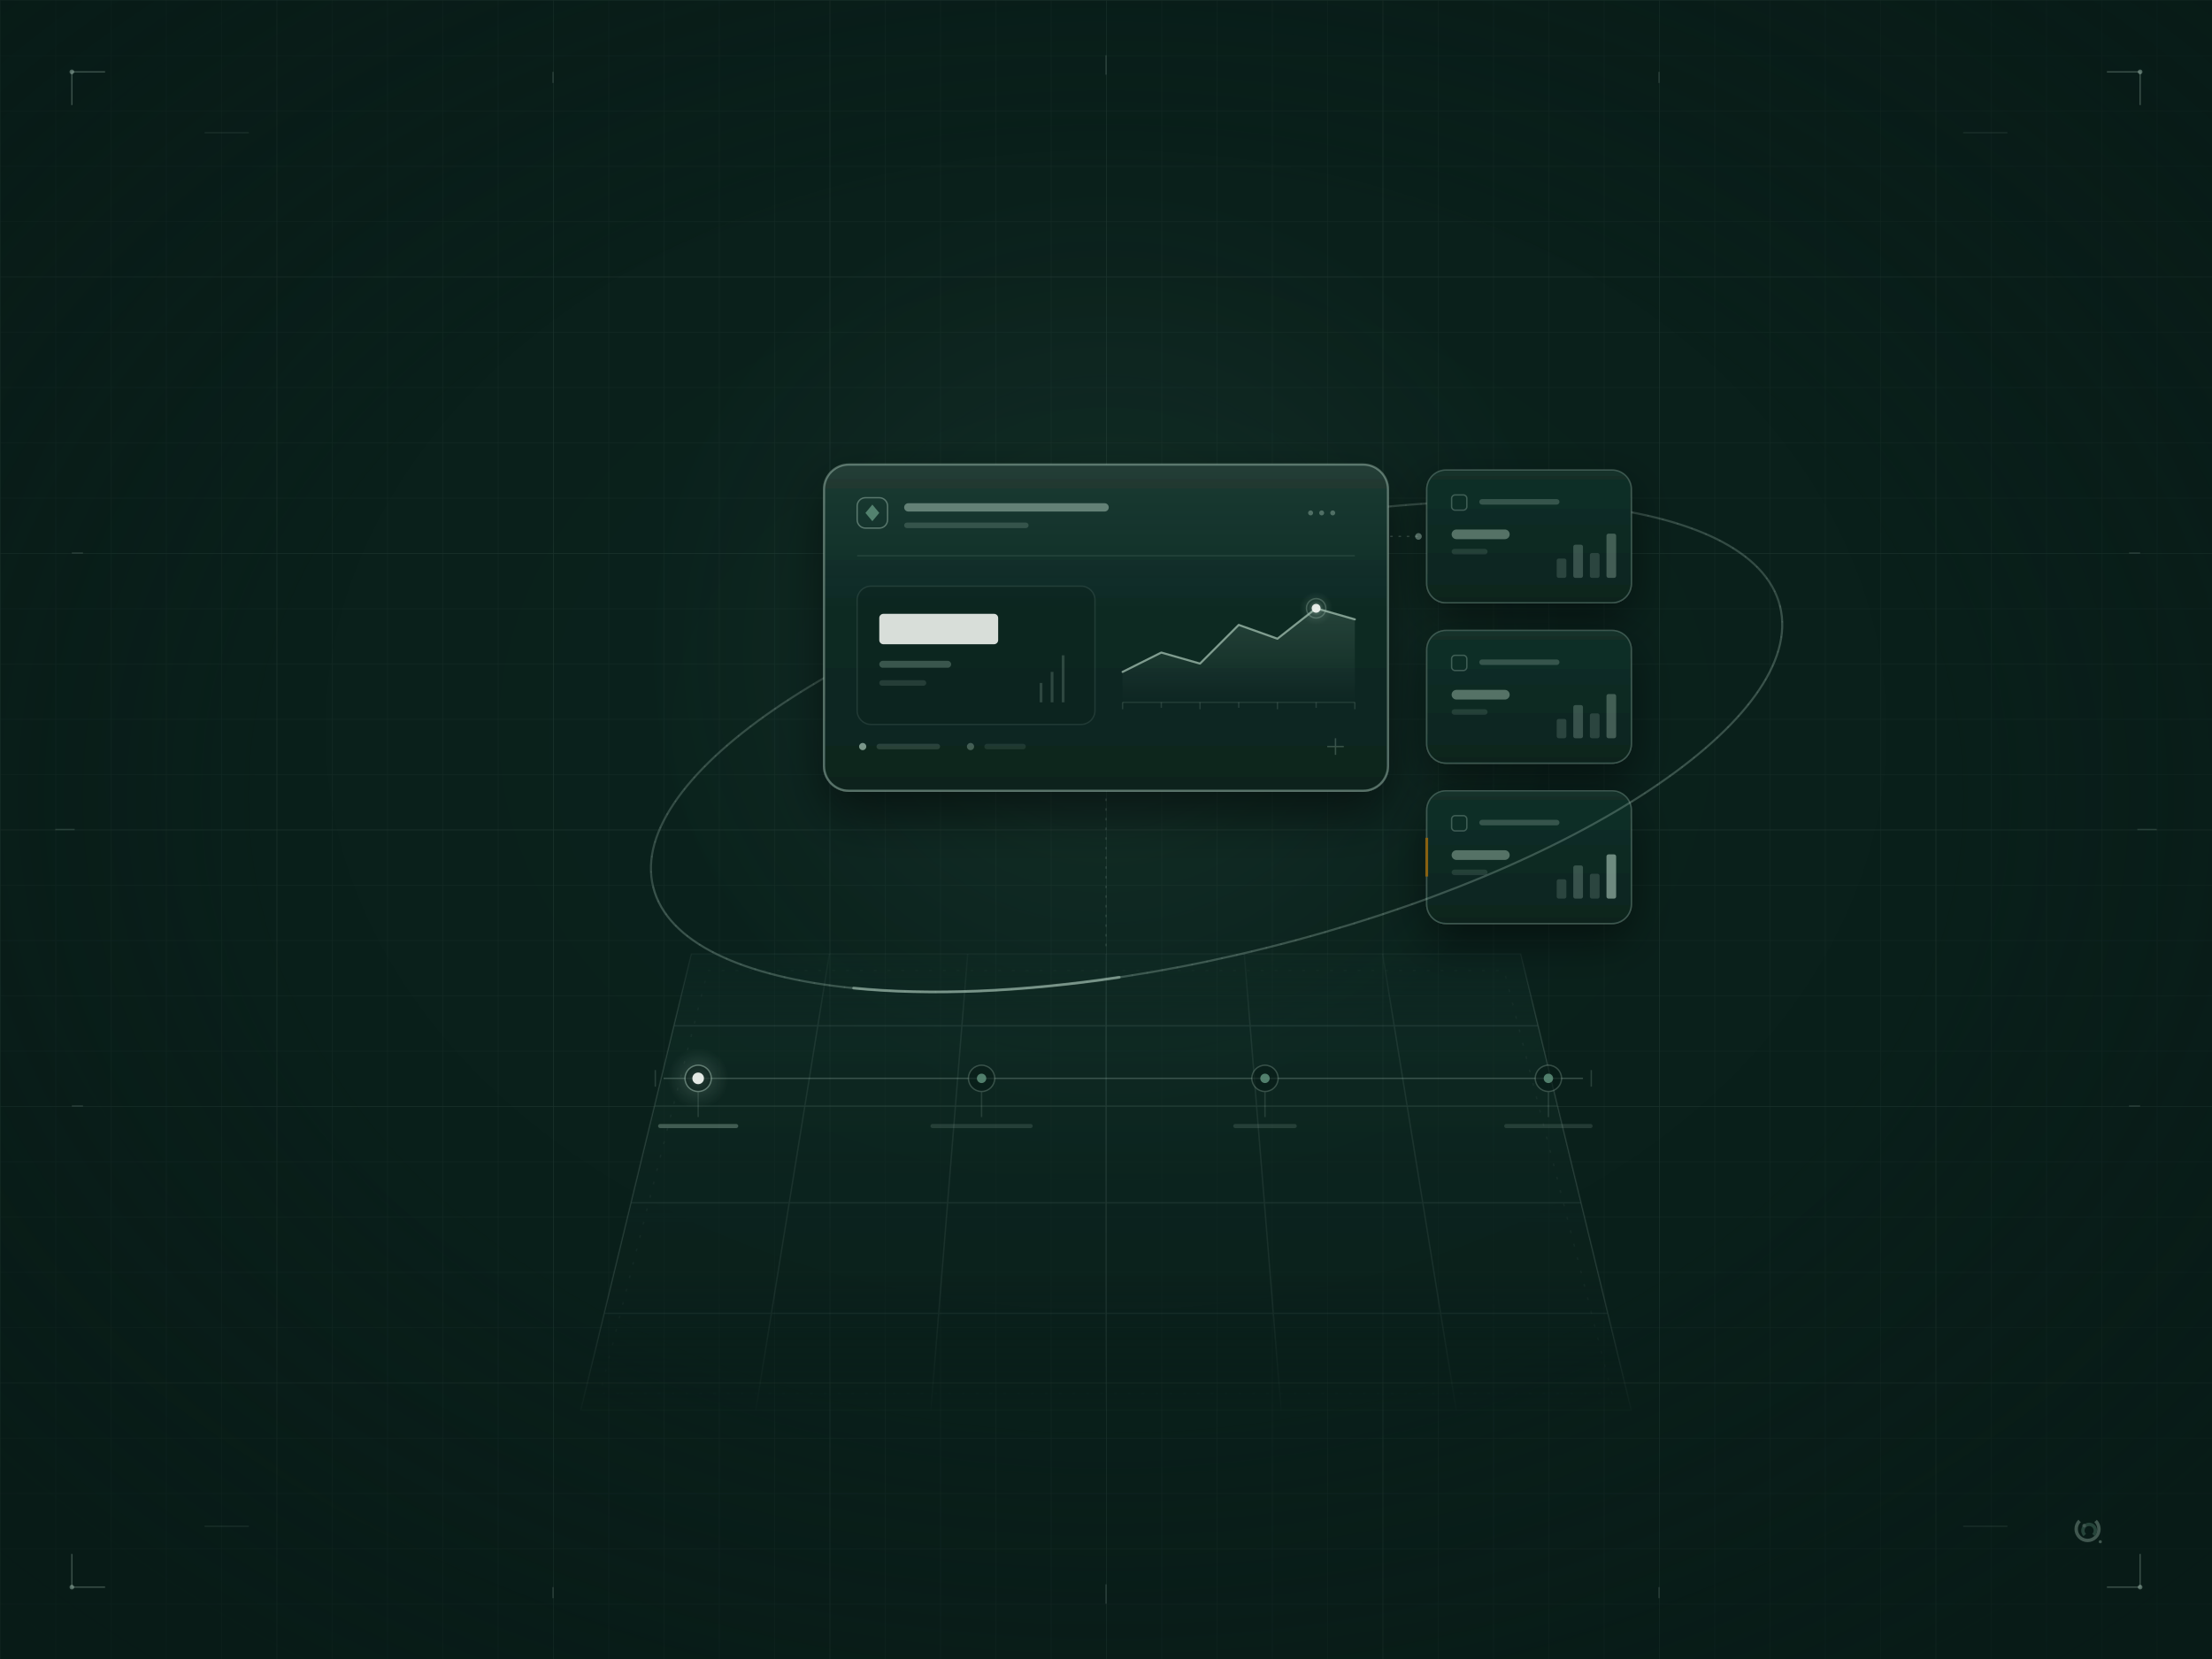
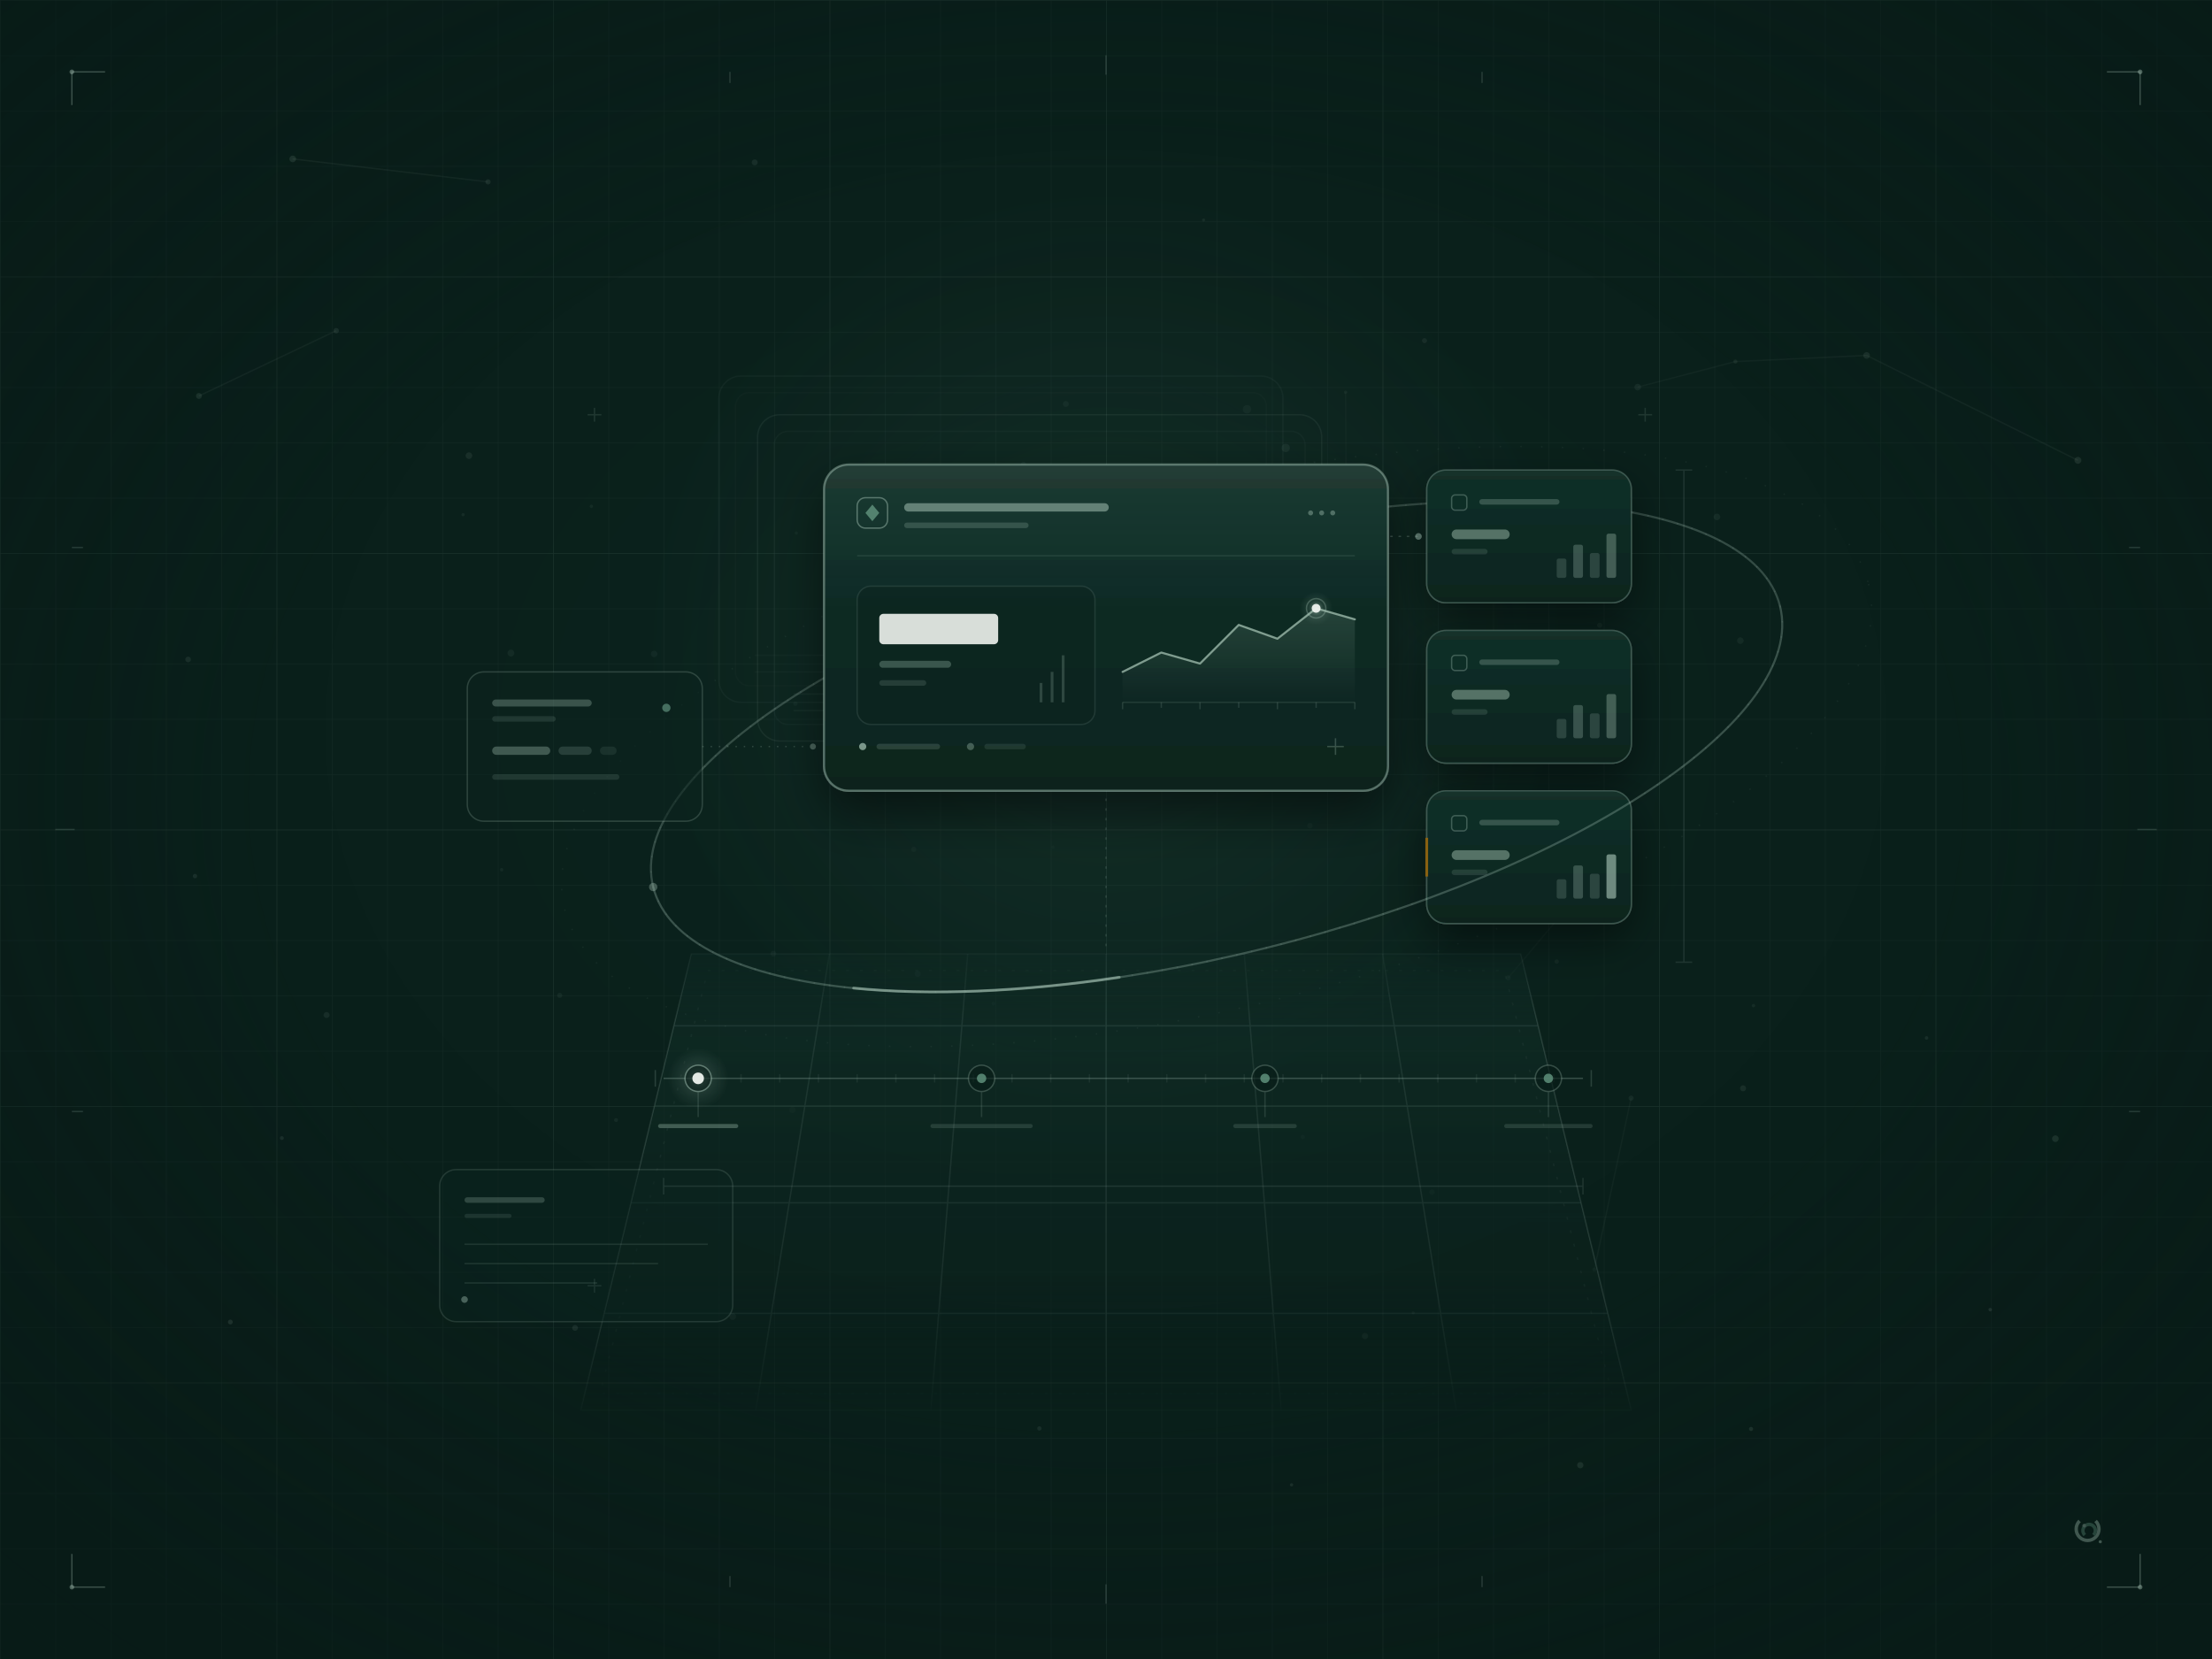
<svg xmlns="http://www.w3.org/2000/svg" viewBox="0 0 1600 1200" width="1600" height="1200" role="img" aria-labelledby="p-title">
  <defs>
    <radialGradient id="p-bg" cx="50%" cy="44%" r="70%">
      <stop offset="0" stop-color="#0B241E" />
      <stop offset="1" stop-color="#081B17" />
    </radialGradient>
    <radialGradient id="p-halo" cx="50%" cy="50%" r="50%">
      <stop offset="0" stop-color="#5E8F7B" stop-opacity=".15" />
      <stop offset=".45" stop-color="#5E8F7B" stop-opacity=".06" />
      <stop offset="1" stop-color="#5E8F7B" stop-opacity="0" />
    </radialGradient>
    <radialGradient id="p-glow" cx="50%" cy="50%" r="50%">
      <stop offset="0" stop-color="#A9C6B8" stop-opacity=".5" />
      <stop offset=".45" stop-color="#A9C6B8" stop-opacity=".12" />
      <stop offset="1" stop-color="#A9C6B8" stop-opacity="0" />
    </radialGradient>
    <radialGradient id="p-glow-soft" cx="50%" cy="50%" r="50%">
      <stop offset="0" stop-color="#A9C6B8" stop-opacity=".24" />
      <stop offset=".5" stop-color="#A9C6B8" stop-opacity=".07" />
      <stop offset="1" stop-color="#A9C6B8" stop-opacity="0" />
    </radialGradient>
    <radialGradient id="p-vignette" cx="50%" cy="48%" r="72%">
      <stop offset=".52" stop-color="#081B17" stop-opacity="0" />
      <stop offset="1" stop-color="#081B17" stop-opacity=".62" />
    </radialGradient>
+     <radialGradient id="p-starfade" cx="50%" cy="46%" r="64%">
+       <stop offset="0" stop-color="#fff" stop-opacity=".1" />
+       <stop offset=".5" stop-color="#fff" stop-opacity=".45" />
+       <stop offset="1" stop-color="#fff" stop-opacity="1" />
+     </radialGradient>
+     <mask id="p-star-mask">
+       <rect width="1600" height="1200" fill="url(#p-starfade)" />
+     </mask>
    <pattern id="p-grid" width="40" height="40" patternUnits="userSpaceOnUse">
      <path d="M40 0H0V40" fill="none" stroke="#A9C6B8" stroke-width="1" opacity=".05" />
    </pattern>
    <pattern id="p-grid-major" width="200" height="200" patternUnits="userSpaceOnUse">
      <path d="M200 0H0V200" fill="none" stroke="#A9C6B8" stroke-width="1" opacity=".055" />
    </pattern>
    <pattern id="p-dots" width="56" height="56" patternUnits="userSpaceOnUse">
      <circle cx="28" cy="28" r="1.3" fill="#A9C6B8" opacity=".22" />
    </pattern>
    <linearGradient id="p-card" x1="0" y1="0" x2="0" y2="1">
      <stop offset="0" stop-color="#123029" />
      <stop offset="1" stop-color="#0B241E" />
    </linearGradient>
    <linearGradient id="p-sheen" x1="0" y1="0" x2="0" y2="1">
      <stop offset="0" stop-color="#EEF2ED" stop-opacity=".06" />
      <stop offset=".45" stop-color="#EEF2ED" stop-opacity="0" />
    </linearGradient>
    <linearGradient id="p-plate" x1="0" y1="0" x2="0" y2="1">
      <stop offset="0" stop-color="#123029" stop-opacity=".5" />
      <stop offset="1" stop-color="#081B17" stop-opacity=".8" />
    </linearGradient>
-     <linearGradient id="p-fade-x" x1="0" y1="0" x2="1" y2="0">
-       <stop offset="0" stop-color="#A9C6B8" stop-opacity="0" />
-       <stop offset=".5" stop-color="#A9C6B8" stop-opacity=".55" />
-       <stop offset="1" stop-color="#A9C6B8" stop-opacity="0" />
-     </linearGradient>
    <filter id="p-shadow" x="-45%" y="-45%" width="190%" height="200%">
      <feDropShadow dx="0" dy="16" stdDeviation="18" flood-color="#000000" flood-opacity=".5" />
    </filter>
    <filter id="p-shadow-lite" x="-45%" y="-45%" width="190%" height="200%">
      <feDropShadow dx="0" dy="12" stdDeviation="16" flood-color="#000000" flood-opacity=".45" />
    </filter>
    <clipPath id="p-clip-plate">
      <path d="M500 690H1100L1180 1020H420Z" />
    </clipPath>
+     <linearGradient id="p-area" x1="0" y1="0" x2="0" y2="1">
+       <stop offset="0" stop-color="#A9C6B8" stop-opacity=".16" />
+       <stop offset="1" stop-color="#A9C6B8" stop-opacity="0" />
+     </linearGradient>
    <linearGradient id="p-fade-y" gradientUnits="userSpaceOnUse" x1="0" y1="660" x2="0" y2="1035">
      <stop offset="0" stop-color="#fff" stop-opacity="0" />
      <stop offset=".22" stop-color="#fff" stop-opacity="1" />
      <stop offset=".72" stop-color="#fff" stop-opacity=".85" />
      <stop offset="1" stop-color="#fff" stop-opacity="0" />
    </linearGradient>
    <mask id="p-floor-mask">
      <rect x="0" y="660" width="1600" height="380" fill="url(#p-fade-y)" />
    </mask>
-     <linearGradient id="p-area" x1="0" y1="0" x2="0" y2="1">
-       <stop offset="0" stop-color="#A9C6B8" stop-opacity=".16" />
-       <stop offset="1" stop-color="#A9C6B8" stop-opacity="0" />
-     </linearGradient>
  </defs>
  <rect width="1600" height="1200" fill="url(#p-bg)" />
  <rect width="1600" height="1200" fill="url(#p-grid-major)" />
  <rect width="1600" height="1200" fill="url(#p-grid)" />
  <rect width="1600" height="1200" fill="url(#p-vignette)" />
  <circle cx="800" cy="470" r="340" fill="url(#p-halo)" />
+   <g mask="url(#p-star-mask)">
+     <path d="M352.99 131.57L211.72 114.95M1090.92 707.31L1161.04 623.94M1255.26 261.53L1184.59 280M1503.02 332.97L1350.15 257.09M143.9 286.4L243.18 239.21M973.31 283.71L973.61 347.41M1350.15 257.09L1255.26 261.53M1153.21 918.32L1179.81 794.31" fill="none" stroke="#A9C6B8" stroke-opacity="0.09" stroke-width="1" />
+     <g fill="#A9C6B8" fill-opacity="0.16">
+       <circle cx="143.9" cy="286.4" r="2.14" />
+       <circle cx="136.06" cy="477" r="2.03" />
+       <circle cx="141.05" cy="633.7" r="1.59" />
+       <circle cx="166.61" cy="956.26" r="1.74" />
+       <circle cx="211.72" cy="114.95" r="2.39" />
+       <circle cx="243.18" cy="239.21" r="1.97" />
+       <circle cx="236.24" cy="734.2" r="2.16" />
+       <circle cx="203.88" cy="823.19" r="1.4" />
+       <circle cx="352.99" cy="131.57" r="1.88" />
+       <circle cx="334.98" cy="372.29" r="1.15" />
+       <circle cx="369.58" cy="472.39" r="2.46" />
+       <circle cx="362.86" cy="629.07" r="1.22" />
+       <circle cx="427.76" cy="366.24" r="1.2" />
+       <circle cx="473.15" cy="473.02" r="2.33" />
+       <circle cx="404.86" cy="719.97" r="1.86" />
+       <circle cx="445.6" cy="810.16" r="1.42" />
+       <circle cx="415.96" cy="960.52" r="2.08" />
+       <circle cx="545.9" cy="117.47" r="2.16" />
+       <circle cx="575.99" cy="385.57" r="1.13" />
+       <circle cx="575.32" cy="509.06" r="1.53" />
+       <circle cx="559.39" cy="689.83" r="2.08" />
+       <circle cx="573.2" cy="802.79" r="2.26" />
+       <circle cx="529.97" cy="952.28" r="2.44" />
+       <circle cx="660.93" cy="614.41" r="1.9" />
+       <circle cx="663.75" cy="704.4" r="2.19" />
+       <circle cx="770.94" cy="292.2" r="2.11" />
+       <circle cx="740.34" cy="335.94" r="1.93" />
+       <circle cx="751.48" cy="501.73" r="2.36" />
+       <circle cx="761.67" cy="612.68" r="1.14" />
+       <circle cx="718.61" cy="726" r="1.35" />
+       <circle cx="751.82" cy="1033.22" r="1.56" />
+       <circle cx="870.59" cy="159.13" r="1.11" />
+       <circle cx="840.52" cy="390.03" r="1.35" />
+       <circle cx="973.31" cy="283.71" r="1.2" />
+       <circle cx="973.61" cy="347.41" r="1.89" />
+       <circle cx="947.5" cy="597.23" r="1.98" />
+       <circle cx="942.31" cy="822.45" r="1.53" />
+       <circle cx="987.33" cy="966.41" r="2.24" />
+       <circle cx="934.21" cy="1074.01" r="1.18" />
+       <circle cx="1090.92" cy="707.31" r="1.85" />
+       <circle cx="1035.77" cy="862.37" r="1.96" />
+       <circle cx="1022.21" cy="949.63" r="1.11" />
+       <circle cx="1184.59" cy="280" r="2.39" />
+       <circle cx="1157.1" cy="452.23" r="1.85" />
+       <circle cx="1161.04" cy="623.94" r="2.48" />
+       <circle cx="1126" cy="695.52" r="1.55" />
+       <circle cx="1179.81" cy="794.31" r="1.84" />
+       <circle cx="1153.21" cy="918.32" r="1.51" />
+       <circle cx="1143.06" cy="1059.78" r="2.28" />
+       <circle cx="1255.26" cy="261.53" r="1.47" />
+       <circle cx="1241.93" cy="373.9" r="2.41" />
+       <circle cx="1258.85" cy="463.39" r="2.37" />
+       <circle cx="1268.34" cy="727.4" r="1.21" />
+       <circle cx="1266.59" cy="1033.58" r="1.47" />
+       <circle cx="1350.15" cy="257.09" r="2.4" />
+       <circle cx="1393.53" cy="750.76" r="1.27" />
+       <circle cx="1503.02" cy="332.97" r="2.49" />
+       <circle cx="1486.72" cy="823.66" r="2.4" />
+       <circle cx="1439.59" cy="947.29" r="1.26" />
+     </g>
+     <g fill="#EEF2ED" fill-opacity="0.14">
+       <circle cx="339.2" cy="329.6" r="2.4" />
+       <circle cx="1260.8" cy="787.2" r="2.2" />
+       <circle cx="1030.4" cy="246.4" r="1.8" />
+     </g>
+   </g>
+   <g transform="rotate(0 724 390)" fill="none" stroke="#A9C6B8">
+     <rect x="520" y="272" width="408" height="236" rx="16" stroke-opacity="0.05" />
+     <rect x="532" y="284" width="384" height="212" rx="10" stroke-opacity="0.025" />
+     <path d="M546 474h171.36M546 486h97.92" stroke-opacity="0.035" />
+     <circle cx="902" cy="296" r="3" fill="#A9C6B8" fill-opacity="0.05" stroke="none" />
+   </g>
+   <g transform="rotate(0 752 418)" fill="none" stroke="#A9C6B8">
+     <rect x="548" y="300" width="408" height="236" rx="16" stroke-opacity="0.08" />
+     <rect x="560" y="312" width="384" height="212" rx="10" stroke-opacity="0.04" />
+     <path d="M574 502h171.36M574 514h97.92" stroke-opacity="0.056" />
+     <circle cx="930" cy="324" r="3" fill="#A9C6B8" fill-opacity="0.08" stroke="none" />
+   </g>
  <g mask="url(#p-floor-mask)">
    <path d="M500 690H1100L1180 1020H420Z" fill="url(#p-plate)" />
    <g clip-path="url(#p-clip-plate)">
      <path d="M487.39 742H1112.61M473.33 800H1126.67M456.36 870H1143.64M436.97 950H1163.03M420 1020L499.87 690M546.67 1020L599.92 690M673.33 1020L699.96 690M800 1020L800 690M926.67 1020L900.04 690M1053.33 1020L1000.08 690M1180 1020L1100.13 690" fill="none" stroke="#A9C6B8" stroke-width="1" stroke-opacity=".11" />
    </g>
    <path d="M500 690H1100L1180 1020H420Z" fill="none" stroke="#A9C6B8" stroke-opacity=".13" />
    <path d="M512 702H1088L1166 1008H434Z" fill="none" stroke="#A9C6B8" stroke-opacity=".06" stroke-dasharray="2 8" />
  </g>
  <g transform="rotate(-14 880 540)" fill="none">
    <ellipse cx="880" cy="540" rx="420" ry="150" stroke="#A9C6B8" stroke-opacity=".12" stroke-dasharray="1 10" />
    <path d="M460 540A420 150 0 0 1 1300 540" stroke="#A9C6B8" stroke-opacity=".26" stroke-width="1.5" />
+     <ellipse cx="880" cy="540" rx="486" ry="188" stroke="#A9C6B8" stroke-opacity=".07" stroke-dasharray="1 14" />
+   </g>
+   <g>
+     <rect x="338" y="486" width="170" height="108" rx="12" fill="#0B241E" fill-opacity=".55" stroke="#A9C6B8" stroke-opacity=".22" />
+     <rect x="356" y="506" width="72" height="5" rx="2.5" fill="#A9C6B8" fill-opacity=".3" />
+     <rect x="356" y="518" width="46" height="4" rx="2" fill="#A9C6B8" fill-opacity=".14" />
+     <g fill="#A9C6B8">
+       <rect x="356" y="540" width="42" height="6" rx="3" fill-opacity=".34" />
+       <rect x="404" y="540" width="24" height="6" rx="3" fill-opacity=".18" />
+       <rect x="434" y="540" width="12" height="6" rx="3" fill-opacity=".1" />
+     </g>
+     <rect x="356" y="560" width="92" height="4" rx="2" fill="#A9C6B8" fill-opacity=".14" />
+     <circle cx="482" cy="512" r="3" fill="#5E8F7B" fill-opacity=".7" />
+     <path d="M508 540h78" stroke="#A9C6B8" stroke-opacity=".22" stroke-dasharray="1 5" />
+     <circle cx="588" cy="540" r="2.2" fill="#A9C6B8" fill-opacity=".4" />
+   </g>
+   <g>
+     <rect x="318" y="846" width="212" height="110" rx="12" fill="#0B241E" fill-opacity=".4" stroke="#A9C6B8" stroke-opacity=".16" />
+     <rect x="336" y="866" width="58" height="4" rx="2" fill="#A9C6B8" fill-opacity=".24" />
+     <rect x="336" y="878" width="34" height="3" rx="1.5" fill="#A9C6B8" fill-opacity=".12" />
+     <g stroke="#A9C6B8" stroke-opacity=".14">
+       <path d="M336 900h176M336 914h140M336 928h96" />
+     </g>
+     <circle cx="336" cy="940" r="2.4" fill="#A9C6B8" fill-opacity=".4" />
  </g>
  <g filter="url(#p-shadow)">
    <rect x="596" y="336" width="408" height="236" rx="18" fill="url(#p-card)" stroke="#A9C6B8" stroke-opacity=".42" stroke-width="1.5" />
  </g>
  <rect x="596" y="336" width="408" height="236" rx="18" fill="url(#p-sheen)" stroke="none" />
  <rect x="596.5" y="336.5" width="407" height="235" rx="17.5" fill="none" stroke="#EEF2ED" stroke-opacity=".07" />
  <rect x="620" y="360" width="22" height="22" rx="6" fill="none" stroke="#A9C6B8" stroke-opacity=".45" />
  <path d="M631 365l5 6-5 6-5-6z" fill="#5E8F7B" fill-opacity=".85" stroke="none" />
  <rect x="654" y="364" width="148" height="6" rx="3" fill="#A9C6B8" stroke="none" fill-opacity=".52" />
  <rect x="654" y="378" width="90" height="4" rx="2" fill="#A9C6B8" stroke="none" fill-opacity=".22" />
  <g fill="#A9C6B8" stroke="none" fill-opacity=".4">
    <circle cx="948" cy="371" r="1.8" />
    <circle cx="956" cy="371" r="1.8" />
    <circle cx="964" cy="371" r="1.8" />
  </g>
  <path d="M620 402H980" stroke="#A9C6B8" stroke-opacity=".12" />
  <rect x="620" y="424" width="172" height="100" rx="10" fill="#0B241E" fill-opacity=".55" stroke="#A9C6B8" stroke-opacity=".13" />
  <rect x="636" y="444" width="86" height="22" rx="3" fill="#EEF2ED" fill-opacity=".9" stroke="none" />
  <rect x="636" y="478" width="52" height="5" rx="2.5" fill="#A9C6B8" stroke="none" fill-opacity=".3" />
  <rect x="636" y="492" width="34" height="4" rx="2" fill="#A9C6B8" stroke="none" fill-opacity=".16" />
  <g fill="#A9C6B8" stroke="none" fill-opacity=".22">
    <rect x="752" y="494" width="2" height="14" />
    <rect x="760" y="486" width="2" height="22" />
    <rect x="768" y="474" width="2" height="34" />
  </g>
  <path d="M812 486L840 472L868 480L896 452L924 462L952 440L980 448V508H812Z" fill="url(#p-area)" stroke="none" />
  <path d="M812 486L840 472L868 480L896 452L924 462L952 440L980 448" fill="none" stroke="#A9C6B8" stroke-opacity=".72" stroke-width="1.5" stroke-linejoin="round" stroke-linecap="round" />
  <circle cx="952" cy="440" r="12" fill="url(#p-glow)" />
  <circle cx="952" cy="440" r="7" fill="none" stroke="#A9C6B8" stroke-opacity=".3" />
  <circle cx="952" cy="440" r="3.2" fill="#EEF2ED" fill-opacity=".95" stroke="none" />
  <path d="M812 508H980" stroke="#A9C6B8" stroke-opacity=".14" />
  <g stroke="#A9C6B8" stroke-opacity=".16">
    <path d="M812 508v5M840 508v4M868 508v5M896 508v4M924 508v5M952 508v4M980 508v5" />
  </g>
  <g fill="#A9C6B8" stroke="none">
    <circle cx="624" cy="540" r="2.6" fill-opacity=".7" />
    <rect x="634" y="538" width="46" height="4" rx="2" fill-opacity=".18" />
    <circle cx="702" cy="540" r="2.6" fill-opacity=".35" />
    <rect x="712" y="538" width="30" height="4" rx="2" fill-opacity=".12" />
  </g>
  <path d="M966 534v12M960 540h12" stroke="#A9C6B8" stroke-opacity=".28" />
  <g filter="url(#p-shadow-lite)">
    <rect x="1032" y="340" width="148" height="96" rx="14" fill="url(#p-card)" stroke="#A9C6B8" stroke-opacity=".3" />
  </g>
  <rect x="1050" y="358" width="11" height="11" rx="2.5" fill="none" stroke="#A9C6B8" stroke-opacity=".32" />
  <rect x="1070" y="361" width="58" height="4" rx="2" fill="#A9C6B8" stroke="none" fill-opacity=".26" />
  <rect x="1050" y="383" width="42" height="7" rx="3.5" fill="#A9C6B8" stroke="none" fill-opacity=".46" />
  <rect x="1050" y="397" width="26" height="4" rx="2" fill="#A9C6B8" stroke="none" fill-opacity=".15" />
  <g fill="#A9C6B8" stroke="none">
    <rect x="1126" y="404" width="7" height="14" rx="1.5" fill-opacity=".2" />
    <rect x="1138" y="394" width="7" height="24" rx="1.5" fill-opacity=".28" />
    <rect x="1150" y="400" width="7" height="18" rx="1.5" fill-opacity=".2" />
    <rect x="1162" y="386" width="7" height="32" rx="1.5" fill-opacity=".34" />
  </g>
  <g filter="url(#p-shadow-lite)">
    <rect x="1032" y="456" width="148" height="96" rx="14" fill="url(#p-card)" stroke="#A9C6B8" stroke-opacity=".3" />
  </g>
  <rect x="1050" y="474" width="11" height="11" rx="2.5" fill="none" stroke="#A9C6B8" stroke-opacity=".32" />
  <rect x="1070" y="477" width="58" height="4" rx="2" fill="#A9C6B8" stroke="none" fill-opacity=".26" />
  <rect x="1050" y="499" width="42" height="7" rx="3.5" fill="#A9C6B8" stroke="none" fill-opacity=".46" />
  <rect x="1050" y="513" width="26" height="4" rx="2" fill="#A9C6B8" stroke="none" fill-opacity=".15" />
  <g fill="#A9C6B8" stroke="none">
    <rect x="1126" y="520" width="7" height="14" rx="1.5" fill-opacity=".2" />
    <rect x="1138" y="510" width="7" height="24" rx="1.5" fill-opacity=".28" />
    <rect x="1150" y="516" width="7" height="18" rx="1.5" fill-opacity=".2" />
    <rect x="1162" y="502" width="7" height="32" rx="1.5" fill-opacity=".34" />
  </g>
  <g filter="url(#p-shadow-lite)">
    <rect x="1032" y="572" width="148" height="96" rx="14" fill="url(#p-card)" stroke="#A9C6B8" stroke-opacity=".3" />
  </g>
  <rect x="1050" y="590" width="11" height="11" rx="2.5" fill="none" stroke="#A9C6B8" stroke-opacity=".32" />
  <rect x="1070" y="593" width="58" height="4" rx="2" fill="#A9C6B8" stroke="none" fill-opacity=".26" />
  <rect x="1050" y="615" width="42" height="7" rx="3.5" fill="#A9C6B8" stroke="none" fill-opacity=".46" />
  <rect x="1050" y="629" width="26" height="4" rx="2" fill="#A9C6B8" stroke="none" fill-opacity=".15" />
  <g fill="#A9C6B8" stroke="none">
    <rect x="1126" y="636" width="7" height="14" rx="1.5" fill-opacity=".2" />
    <rect x="1138" y="626" width="7" height="24" rx="1.5" fill-opacity=".28" />
    <rect x="1150" y="632" width="7" height="18" rx="1.5" fill-opacity=".2" />
    <rect x="1162" y="618" width="7" height="32" rx="1.5" fill-opacity=".62" />
  </g>
  <rect x="1031" y="606" width="2" height="28" fill="#8D620F" fill-opacity=".95" stroke="none" />
  <g>
    <path d="M480 780H1145" stroke="#A9C6B8" stroke-opacity=".28" stroke-width="1" />
    <path d="M474 774v12M1151 774v12" stroke="#A9C6B8" stroke-opacity=".2" />
+     <g stroke="#A9C6B8" stroke-opacity=".09">
+       <path d="M508 775v10M536 777v6M564 777v6M592 777v6M620 777v6M648 777v6M676 777v6M704 777v6M732 777v6M760 777v6M788 777v6M816 777v6M844 777v6M872 777v6M900 777v6M928 777v6M956 777v6M984 777v6M1012 777v6M1040 777v6M1068 777v6M1096 777v6M1124 777v6" />
+     </g>
    <g>
      <circle cx="505" cy="780" r="22" fill="url(#p-glow)" />
      <circle cx="505" cy="780" r="9.5" fill="#081B17" fill-opacity=".6" stroke="#A9C6B8" stroke-opacity=".5" />
      <circle cx="505" cy="780" r="4.2" fill="#EEF2ED" fill-opacity=".95" stroke="none" />
      <path d="M505 790v18" stroke="#A9C6B8" stroke-opacity=".16" />
      <rect x="476" y="813" width="58" height="3" rx="1.5" fill="#A9C6B8" stroke="none" fill-opacity=".34" />
    </g>
    <g>
      <circle cx="710" cy="780" r="9.5" fill="#081B17" fill-opacity=".6" stroke="#A9C6B8" stroke-opacity=".28" />
      <circle cx="710" cy="780" r="3.4" fill="#5E8F7B" fill-opacity=".85" stroke="none" />
      <path d="M710 790v18" stroke="#A9C6B8" stroke-opacity=".16" />
      <rect x="673" y="813" width="74" height="3" rx="1.5" fill="#A9C6B8" stroke="none" fill-opacity=".16" />
    </g>
    <g>
      <circle cx="915" cy="780" r="9.5" fill="#081B17" fill-opacity=".6" stroke="#A9C6B8" stroke-opacity=".28" />
      <circle cx="915" cy="780" r="3.4" fill="#5E8F7B" fill-opacity=".85" stroke="none" />
      <path d="M915 790v18" stroke="#A9C6B8" stroke-opacity=".16" />
      <rect x="892" y="813" width="46" height="3" rx="1.5" fill="#A9C6B8" stroke="none" fill-opacity=".16" />
    </g>
    <g>
      <circle cx="1120" cy="780" r="9.5" fill="#081B17" fill-opacity=".6" stroke="#A9C6B8" stroke-opacity=".28" />
      <circle cx="1120" cy="780" r="3.4" fill="#5E8F7B" fill-opacity=".85" stroke="none" />
      <path d="M1120 790v18" stroke="#A9C6B8" stroke-opacity=".16" />
      <rect x="1088" y="813" width="64" height="3" rx="1.5" fill="#A9C6B8" stroke="none" fill-opacity=".16" />
    </g>
  </g>
  <path d="M1006 388h20" stroke="#A9C6B8" stroke-opacity=".22" stroke-dasharray="1 5" stroke-linecap="round" />
  <circle cx="1026" cy="388" r="2.4" fill="#A9C6B8" fill-opacity=".45" stroke="none" />
  <path d="M800 578v106" stroke="#A9C6B8" stroke-opacity=".16" stroke-dasharray="1 6" stroke-linecap="round" />
  <g transform="rotate(-14 880 540)" fill="none">
    <path d="M460 540A420 150 0 0 0 1300 540" stroke="#A9C6B8" stroke-opacity=".3" stroke-width="1.5" />
    <path d="M583 646A420 150 0 0 0 771.3 684.9" stroke="#A9C6B8" stroke-opacity=".55" stroke-width="2" stroke-linecap="round" />
-   </g>
-   <g fill="none" stroke="#A9C6B8" stroke-width="1" stroke-opacity=".3">
+     <circle cx="460" cy="540" r="3" fill="#A9C6B8" fill-opacity=".35" stroke="none" />
+   </g>
+   <g stroke="#A9C6B8" stroke-opacity="0.13">
+     <path d="M480 858h665M480 852v12M1145 852v12" />
+   </g>
+   <g stroke="#A9C6B8" stroke-opacity="0.13">
+     <path d="M1218 340v356M1212 340h12M1212 696h12" />
+   </g>
+   <path d="M425 300h10M430 295v10" stroke="#A9C6B8" stroke-opacity="0.14" />
+   <path d="M1185 300h10M1190 295v10" stroke="#A9C6B8" stroke-opacity="0.14" />
+   <path d="M425 930h10M430 925v10" stroke="#A9C6B8" stroke-opacity="0.12" />
+   <g fill="none" stroke="#A9C6B8" stroke-width="1" stroke-opacity="0.3">
    <path d="M52 76V52H76" />
-     <circle cx="52" cy="52" r="1.7" fill="#A9C6B8" stroke="none" fill-opacity=".45" />
+     <circle cx="52" cy="52" r="1.7" fill="#A9C6B8" stroke="none" fill-opacity="0.42" />
    <path d="M1548 76V52H1524" />
-     <circle cx="1548" cy="52" r="1.7" fill="#A9C6B8" stroke="none" fill-opacity=".45" />
+     <circle cx="1548" cy="52" r="1.7" fill="#A9C6B8" stroke="none" fill-opacity="0.42" />
    <path d="M52 1124V1148H76" />
-     <circle cx="52" cy="1148" r="1.7" fill="#A9C6B8" stroke="none" fill-opacity=".45" />
+     <circle cx="52" cy="1148" r="1.7" fill="#A9C6B8" stroke="none" fill-opacity="0.42" />
    <path d="M1548 1124V1148H1524" />
-     <circle cx="1548" cy="1148" r="1.7" fill="#A9C6B8" stroke="none" fill-opacity=".45" />
+     <circle cx="1548" cy="1148" r="1.7" fill="#A9C6B8" stroke="none" fill-opacity="0.42" />
  </g>
  <g stroke="#A9C6B8" stroke-width="1" stroke-opacity=".18">
-     <path d="M800 40v14M800 1146v14M40 600h14M1546 600h14" />
-     <path d="M52 400h8M52 800h8M1540 400h8M1540 800h8M400 52v8M1200 52v8M400 1148v8M1200 1148v8" />
-   </g>
-   <g stroke="#A9C6B8" stroke-width="1" stroke-opacity=".1">
-     <path d="M148 96h32M1420 96h32M148 1104h32M1420 1104h32" />
-   </g>
-   <g transform="translate(1498 1094) scale(0.09375)" opacity=".35">
+     <path d="M800 40v14M800 1160v-14M40 600h14M1560 600h-14" />
+     <path d="M52 396h8M52 804h8M1548 396h-8M1548 804h-8M528 52v8M1072 52v8M528 1148v-8M1072 1148v-8" />
+   </g>
+   <g transform="translate(1498 1094) scale(0.09375)" opacity="0.35">
    <circle cx="128" cy="128" r="88" fill="none" stroke="#A9C6B8" stroke-width="26" stroke-dasharray="414 139" transform="rotate(-45 128 128)" />
    <circle cx="140" cy="140" r="48" fill="none" stroke="#5E8F7B" stroke-width="26" stroke-dasharray="226 76" transform="rotate(135 140 140)" />
    <circle cx="102" cy="102" r="14" fill="#A9C6B8" />
    <circle cx="226" cy="226" r="12" fill="#A9C6B8" />
  </g>
</svg>
